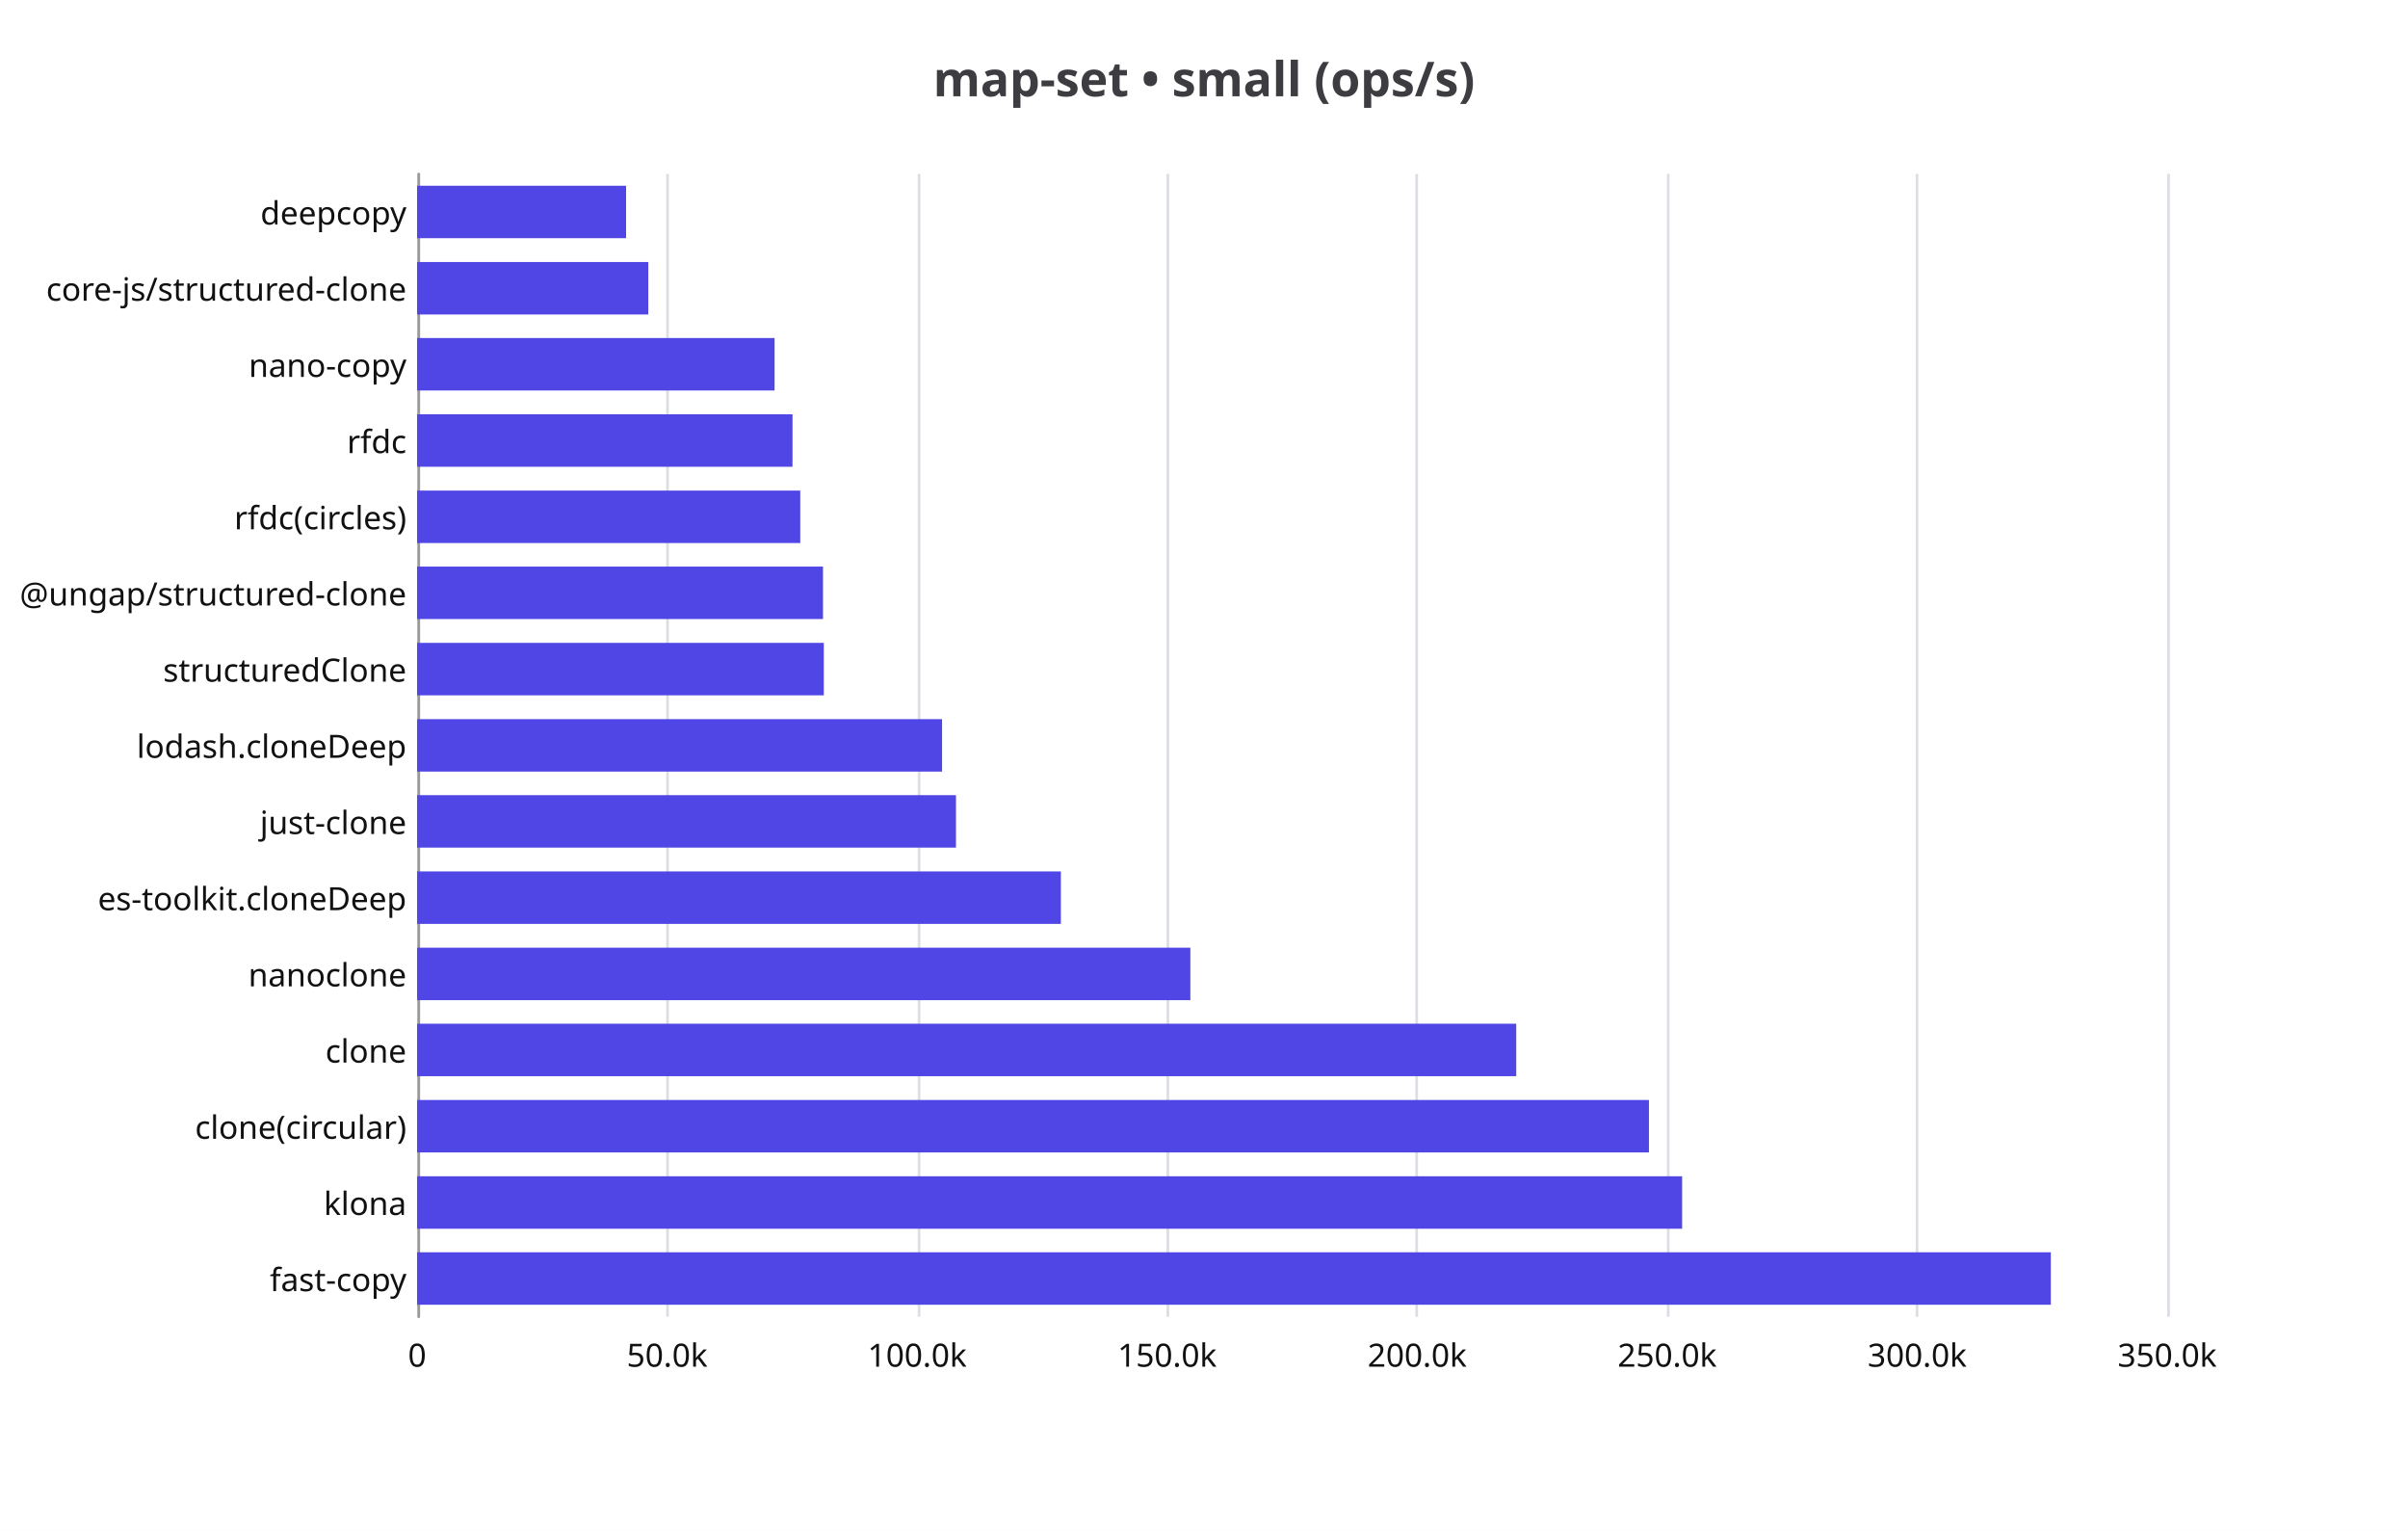
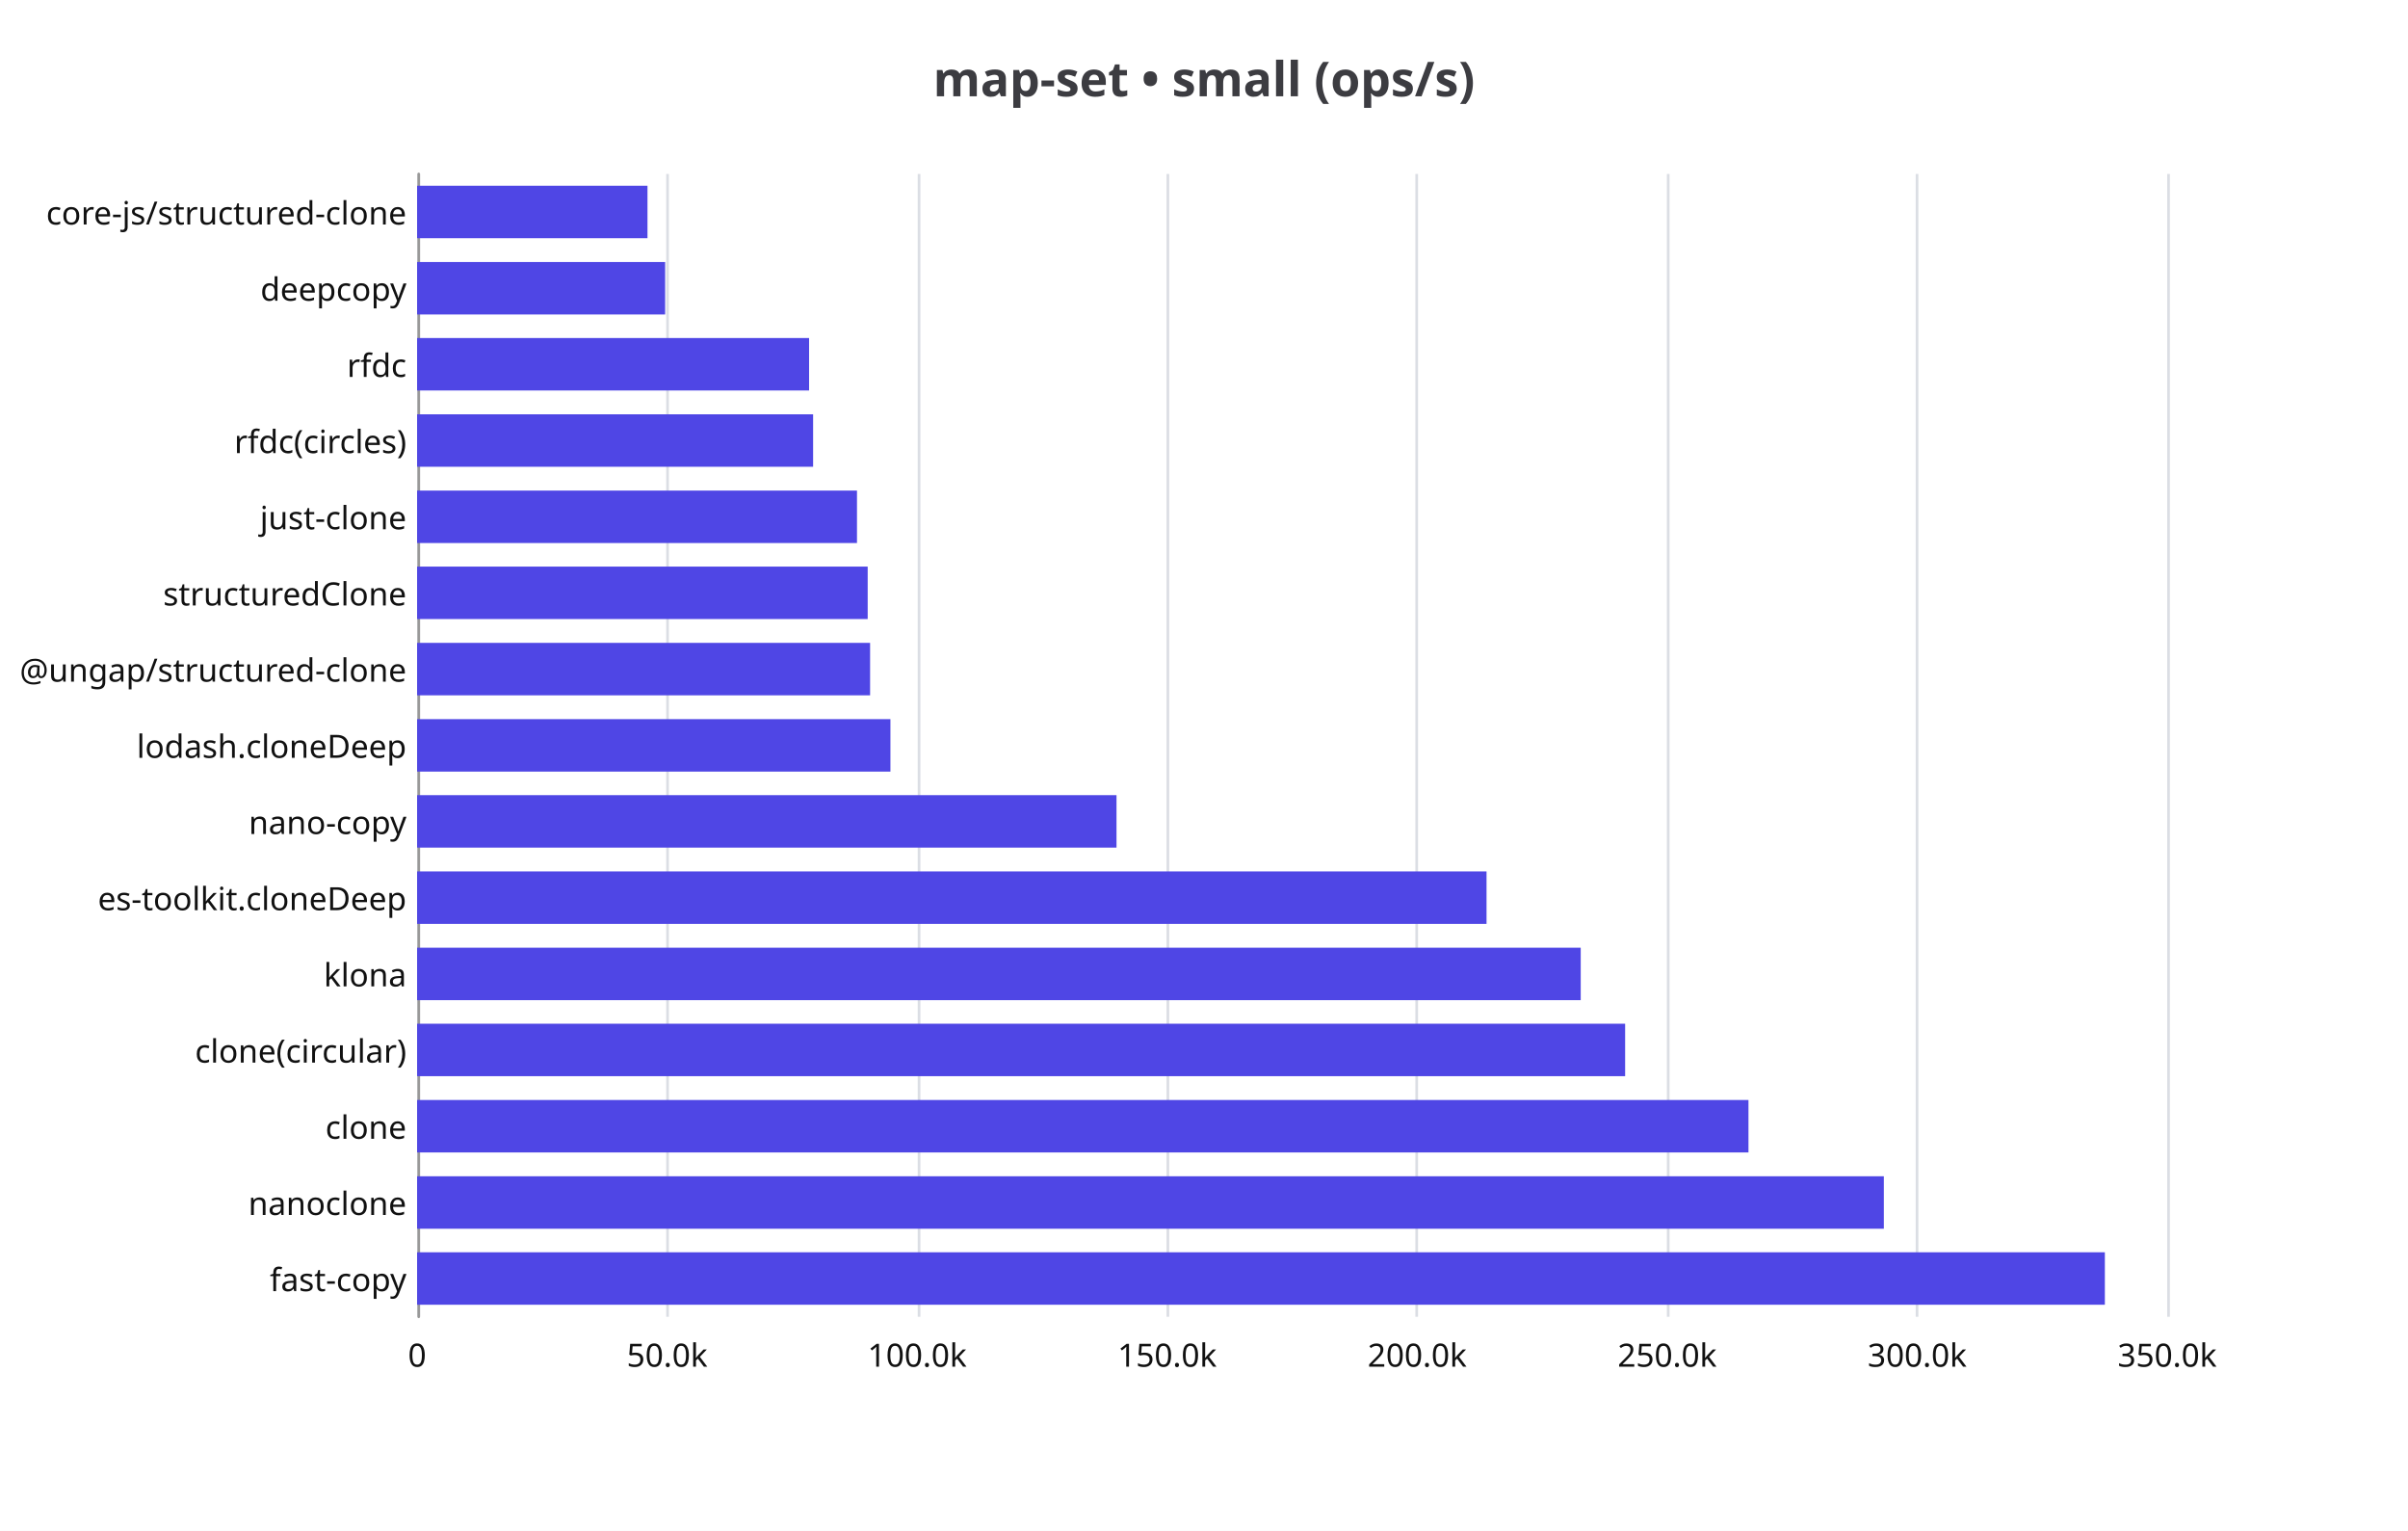
<svg xmlns="http://www.w3.org/2000/svg" width="900" height="572" version="1.1" baseProfile="full" viewBox="0 0 900 572">
  <rect width="900" height="572" x="0" y="0" fill="#ffffff" />
  <path d="M156.5 65L156.5 492" fill="none" pointer-events="visible" stroke="#dbdee4" class="zr16-cls-32" />
  <path d="M249.5 65L249.5 492" fill="none" pointer-events="visible" stroke="#dbdee4" class="zr16-cls-32" />
  <path d="M343.5 65L343.5 492" fill="none" pointer-events="visible" stroke="#dbdee4" class="zr16-cls-32" />
  <path d="M436.5 65L436.5 492" fill="none" pointer-events="visible" stroke="#dbdee4" class="zr16-cls-32" />
  <path d="M529.5 65L529.5 492" fill="none" pointer-events="visible" stroke="#dbdee4" class="zr16-cls-32" />
  <path d="M623.5 65L623.5 492" fill="none" pointer-events="visible" stroke="#dbdee4" class="zr16-cls-32" />
  <path d="M716.5 65L716.5 492" fill="none" pointer-events="visible" stroke="#dbdee4" class="zr16-cls-32" />
  <path d="M810.5 65L810.5 492" fill="none" pointer-events="visible" stroke="#dbdee4" class="zr16-cls-32" />
  <path d="M156.5 492L156.5 65" fill="none" pointer-events="visible" stroke="#999" stroke-linecap="round" class="zr16-cls-32" />
  <text dominant-baseline="central" text-anchor="end" style="font-size:12px;font-family:Microsoft YaHei;" xml:space="preserve" transform="translate(151.92 477.7667)" fill="#111">    fast-copy</text>
-   <text dominant-baseline="central" text-anchor="end" style="font-size:12px;font-family:Microsoft YaHei;" xml:space="preserve" transform="translate(151.92 449.3)" fill="#111">    klona</text>
-   <text dominant-baseline="central" text-anchor="end" style="font-size:12px;font-family:Microsoft YaHei;" xml:space="preserve" transform="translate(151.92 420.8333)" fill="#111">    clone(circular)</text>
-   <text dominant-baseline="central" text-anchor="end" style="font-size:12px;font-family:Microsoft YaHei;" xml:space="preserve" transform="translate(151.92 392.3667)" fill="#111">    clone</text>
-   <text dominant-baseline="central" text-anchor="end" style="font-size:12px;font-family:Microsoft YaHei;" xml:space="preserve" transform="translate(151.92 363.9)" fill="#111">    nanoclone</text>
+   <text dominant-baseline="central" text-anchor="end" style="font-size:12px;font-family:Microsoft YaHei;" xml:space="preserve" transform="translate(151.92 449.3)" fill="#111">    nanoclone</text>
+   <text dominant-baseline="central" text-anchor="end" style="font-size:12px;font-family:Microsoft YaHei;" xml:space="preserve" transform="translate(151.92 420.8333)" fill="#111">    clone</text>
+   <text dominant-baseline="central" text-anchor="end" style="font-size:12px;font-family:Microsoft YaHei;" xml:space="preserve" transform="translate(151.92 392.3667)" fill="#111">    clone(circular)</text>
+   <text dominant-baseline="central" text-anchor="end" style="font-size:12px;font-family:Microsoft YaHei;" xml:space="preserve" transform="translate(151.92 363.9)" fill="#111">    klona</text>
  <text dominant-baseline="central" text-anchor="end" style="font-size:12px;font-family:Microsoft YaHei;" xml:space="preserve" transform="translate(151.92 335.4333)" fill="#111">    es-toolkit.cloneDeep</text>
-   <text dominant-baseline="central" text-anchor="end" style="font-size:12px;font-family:Microsoft YaHei;" xml:space="preserve" transform="translate(151.92 306.9667)" fill="#111">    just-clone</text>
+   <text dominant-baseline="central" text-anchor="end" style="font-size:12px;font-family:Microsoft YaHei;" xml:space="preserve" transform="translate(151.92 306.9667)" fill="#111">    nano-copy</text>
  <text dominant-baseline="central" text-anchor="end" style="font-size:12px;font-family:Microsoft YaHei;" xml:space="preserve" transform="translate(151.92 278.5)" fill="#111">    lodash.cloneDeep</text>
-   <text dominant-baseline="central" text-anchor="end" style="font-size:12px;font-family:Microsoft YaHei;" xml:space="preserve" transform="translate(151.92 250.0333)" fill="#111">    structuredClone</text>
-   <text dominant-baseline="central" text-anchor="end" style="font-size:12px;font-family:Microsoft YaHei;" xml:space="preserve" transform="translate(151.92 221.5667)" fill="#111">    @ungap/structured-clone</text>
-   <text dominant-baseline="central" text-anchor="end" style="font-size:12px;font-family:Microsoft YaHei;" xml:space="preserve" transform="translate(151.92 193.1)" fill="#111">    rfdc(circles)</text>
-   <text dominant-baseline="central" text-anchor="end" style="font-size:12px;font-family:Microsoft YaHei;" xml:space="preserve" transform="translate(151.92 164.6333)" fill="#111">    rfdc</text>
-   <text dominant-baseline="central" text-anchor="end" style="font-size:12px;font-family:Microsoft YaHei;" xml:space="preserve" transform="translate(151.92 136.1667)" fill="#111">    nano-copy</text>
-   <text dominant-baseline="central" text-anchor="end" style="font-size:12px;font-family:Microsoft YaHei;" xml:space="preserve" transform="translate(151.92 107.7)" fill="#111">    core-js/structured-clone</text>
-   <text dominant-baseline="central" text-anchor="end" style="font-size:12px;font-family:Microsoft YaHei;" xml:space="preserve" transform="translate(151.92 79.2333)" fill="#111">    deepcopy</text>
+   <text dominant-baseline="central" text-anchor="end" style="font-size:12px;font-family:Microsoft YaHei;" xml:space="preserve" transform="translate(151.92 250.0333)" fill="#111">    @ungap/structured-clone</text>
+   <text dominant-baseline="central" text-anchor="end" style="font-size:12px;font-family:Microsoft YaHei;" xml:space="preserve" transform="translate(151.92 221.5667)" fill="#111">    structuredClone</text>
+   <text dominant-baseline="central" text-anchor="end" style="font-size:12px;font-family:Microsoft YaHei;" xml:space="preserve" transform="translate(151.92 193.1)" fill="#111">    just-clone</text>
+   <text dominant-baseline="central" text-anchor="end" style="font-size:12px;font-family:Microsoft YaHei;" xml:space="preserve" transform="translate(151.92 164.6333)" fill="#111">    rfdc(circles)</text>
+   <text dominant-baseline="central" text-anchor="end" style="font-size:12px;font-family:Microsoft YaHei;" xml:space="preserve" transform="translate(151.92 136.1667)" fill="#111">    rfdc</text>
+   <text dominant-baseline="central" text-anchor="end" style="font-size:12px;font-family:Microsoft YaHei;" xml:space="preserve" transform="translate(151.92 107.7)" fill="#111">    deepcopy</text>
+   <text dominant-baseline="central" text-anchor="end" style="font-size:12px;font-family:Microsoft YaHei;" xml:space="preserve" transform="translate(151.92 79.2333)" fill="#111">    core-js/structured-clone</text>
  <text dominant-baseline="central" text-anchor="middle" style="font-size:12px;font-family:Microsoft YaHei;" y="6" transform="translate(155.92 500)" fill="#111">0</text>
  <text dominant-baseline="central" text-anchor="middle" style="font-size:12px;font-family:Microsoft YaHei;" y="6" transform="translate(249.36 500)" fill="#111">50.0k</text>
  <text dominant-baseline="central" text-anchor="middle" style="font-size:12px;font-family:Microsoft YaHei;" y="6" transform="translate(342.8 500)" fill="#111">100.0k</text>
  <text dominant-baseline="central" text-anchor="middle" style="font-size:12px;font-family:Microsoft YaHei;" y="6" transform="translate(436.24 500)" fill="#111">150.0k</text>
  <text dominant-baseline="central" text-anchor="middle" style="font-size:12px;font-family:Microsoft YaHei;" y="6" transform="translate(529.68 500)" fill="#111">200.0k</text>
  <text dominant-baseline="central" text-anchor="middle" style="font-size:12px;font-family:Microsoft YaHei;" y="6" transform="translate(623.12 500)" fill="#111">250.0k</text>
  <text dominant-baseline="central" text-anchor="middle" style="font-size:12px;font-family:Microsoft YaHei;" y="6" transform="translate(716.56 500)" fill="#111">300.0k</text>
  <text dominant-baseline="central" text-anchor="middle" style="font-size:12px;font-family:Microsoft YaHei;" y="6" transform="translate(810 500)" fill="#111">350.0k</text>
-   <path d="M155.9 467.9l610.6 0l0 19.6l-610.6 0Z" fill="#4F46E5" ecmeta_series_index="0" ecmeta_data_index="0" ecmeta_ssr_type="chart" class="zr16-cls-33" />
-   <path d="M155.9 439.5l472.8 0l0 19.6l-472.8 0Z" fill="#4F46E5" ecmeta_series_index="0" ecmeta_data_index="1" ecmeta_ssr_type="chart" class="zr16-cls-33" />
-   <path d="M155.9 411l460.4 0l0 19.6l-460.4 0Z" fill="#4F46E5" ecmeta_series_index="0" ecmeta_data_index="2" ecmeta_ssr_type="chart" class="zr16-cls-33" />
-   <path d="M155.9 382.5l410.8 0l0 19.6l-410.8 0Z" fill="#4F46E5" ecmeta_series_index="0" ecmeta_data_index="3" ecmeta_ssr_type="chart" class="zr16-cls-33" />
-   <path d="M155.9 354.1l289 0l0 19.6l-289 0Z" fill="#4F46E5" ecmeta_series_index="0" ecmeta_data_index="4" ecmeta_ssr_type="chart" class="zr16-cls-33" />
-   <path d="M155.9 325.6l240.6 0l0 19.6l-240.6 0Z" fill="#4F46E5" ecmeta_series_index="0" ecmeta_data_index="5" ecmeta_ssr_type="chart" class="zr16-cls-33" />
-   <path d="M155.9 297.1l201.4 0l0 19.6l-201.4 0Z" fill="#4F46E5" ecmeta_series_index="0" ecmeta_data_index="6" ecmeta_ssr_type="chart" class="zr16-cls-33" />
-   <path d="M155.9 268.7l196.2 0l0 19.6l-196.2 0Z" fill="#4F46E5" ecmeta_series_index="0" ecmeta_data_index="7" ecmeta_ssr_type="chart" class="zr16-cls-33" />
-   <path d="M155.9 240.2l152 0l0 19.6l-152 0Z" fill="#4F46E5" ecmeta_series_index="0" ecmeta_data_index="8" ecmeta_ssr_type="chart" class="zr16-cls-33" />
-   <path d="M155.9 211.7l151.7 0l0 19.6l-151.7 0Z" fill="#4F46E5" ecmeta_series_index="0" ecmeta_data_index="9" ecmeta_ssr_type="chart" class="zr16-cls-33" />
-   <path d="M155.9 183.3l143.2 0l0 19.6l-143.2 0Z" fill="#4F46E5" ecmeta_series_index="0" ecmeta_data_index="10" ecmeta_ssr_type="chart" class="zr16-cls-33" />
-   <path d="M155.9 154.8l140.3 0l0 19.6l-140.3 0Z" fill="#4F46E5" ecmeta_series_index="0" ecmeta_data_index="11" ecmeta_ssr_type="chart" class="zr16-cls-33" />
-   <path d="M155.9 126.3l133.6 0l0 19.6l-133.6 0Z" fill="#4F46E5" ecmeta_series_index="0" ecmeta_data_index="12" ecmeta_ssr_type="chart" class="zr16-cls-33" />
-   <path d="M155.9 97.9l86.4 0l0 19.6l-86.4 0Z" fill="#4F46E5" ecmeta_series_index="0" ecmeta_data_index="13" ecmeta_ssr_type="chart" class="zr16-cls-33" />
-   <path d="M155.9 69.4l78.1 0l0 19.6l-78.1 0Z" fill="#4F46E5" ecmeta_series_index="0" ecmeta_data_index="14" ecmeta_ssr_type="chart" class="zr16-cls-33" />
+   <path d="M155.9 467.9l630.8 0l0 19.6l-630.8 0Z" fill="#4F46E5" ecmeta_series_index="0" ecmeta_data_index="0" ecmeta_ssr_type="chart" class="zr16-cls-33" />
+   <path d="M155.9 439.5l548.2 0l0 19.6l-548.2 0Z" fill="#4F46E5" ecmeta_series_index="0" ecmeta_data_index="1" ecmeta_ssr_type="chart" class="zr16-cls-33" />
+   <path d="M155.9 411l497.6 0l0 19.6l-497.6 0Z" fill="#4F46E5" ecmeta_series_index="0" ecmeta_data_index="2" ecmeta_ssr_type="chart" class="zr16-cls-33" />
+   <path d="M155.9 382.5l451.5 0l0 19.6l-451.5 0Z" fill="#4F46E5" ecmeta_series_index="0" ecmeta_data_index="3" ecmeta_ssr_type="chart" class="zr16-cls-33" />
+   <path d="M155.9 354.1l434.9 0l0 19.6l-434.9 0Z" fill="#4F46E5" ecmeta_series_index="0" ecmeta_data_index="4" ecmeta_ssr_type="chart" class="zr16-cls-33" />
+   <path d="M155.9 325.6l399.7 0l0 19.6l-399.7 0Z" fill="#4F46E5" ecmeta_series_index="0" ecmeta_data_index="5" ecmeta_ssr_type="chart" class="zr16-cls-33" />
+   <path d="M155.9 297.1l261.4 0l0 19.6l-261.4 0Z" fill="#4F46E5" ecmeta_series_index="0" ecmeta_data_index="6" ecmeta_ssr_type="chart" class="zr16-cls-33" />
+   <path d="M155.9 268.7l176.9 0l0 19.6l-176.9 0Z" fill="#4F46E5" ecmeta_series_index="0" ecmeta_data_index="7" ecmeta_ssr_type="chart" class="zr16-cls-33" />
+   <path d="M155.9 240.2l169.3 0l0 19.6l-169.3 0Z" fill="#4F46E5" ecmeta_series_index="0" ecmeta_data_index="8" ecmeta_ssr_type="chart" class="zr16-cls-33" />
+   <path d="M155.9 211.7l168.4 0l0 19.6l-168.4 0Z" fill="#4F46E5" ecmeta_series_index="0" ecmeta_data_index="9" ecmeta_ssr_type="chart" class="zr16-cls-33" />
+   <path d="M155.9 183.3l164.4 0l0 19.6l-164.4 0Z" fill="#4F46E5" ecmeta_series_index="0" ecmeta_data_index="10" ecmeta_ssr_type="chart" class="zr16-cls-33" />
+   <path d="M155.9 154.8l148 0l0 19.6l-148 0Z" fill="#4F46E5" ecmeta_series_index="0" ecmeta_data_index="11" ecmeta_ssr_type="chart" class="zr16-cls-33" />
+   <path d="M155.9 126.3l146.5 0l0 19.6l-146.5 0Z" fill="#4F46E5" ecmeta_series_index="0" ecmeta_data_index="12" ecmeta_ssr_type="chart" class="zr16-cls-33" />
+   <path d="M155.9 97.9l92.7 0l0 19.6l-92.7 0Z" fill="#4F46E5" ecmeta_series_index="0" ecmeta_data_index="13" ecmeta_ssr_type="chart" class="zr16-cls-33" />
+   <path d="M155.9 69.4l86.1 0l0 19.6l-86.1 0Z" fill="#4F46E5" ecmeta_series_index="0" ecmeta_data_index="14" ecmeta_ssr_type="chart" class="zr16-cls-33" />
  <path d="M-102.7 -5l205.3 0l0 28l-205.3 0Z" transform="translate(450 20)" fill="rgb(0,0,0)" fill-opacity="0" stroke="#3c3c41" stroke-width="0" class="zr16-cls-32" />
  <text dominant-baseline="central" text-anchor="middle" style="font-size:18px;font-family:Microsoft YaHei;font-weight:bold;" xml:space="preserve" y="9" transform="translate(450 20)" fill="#3c3c41">map-set • small (ops/s)</text>
  <style>
.zr16-cls-32:hover {
pointer-events:none;
}
.zr16-cls-33:hover {
cursor:pointer;
fill:rgba(86,77,251,1);
}



</style>
</svg>
